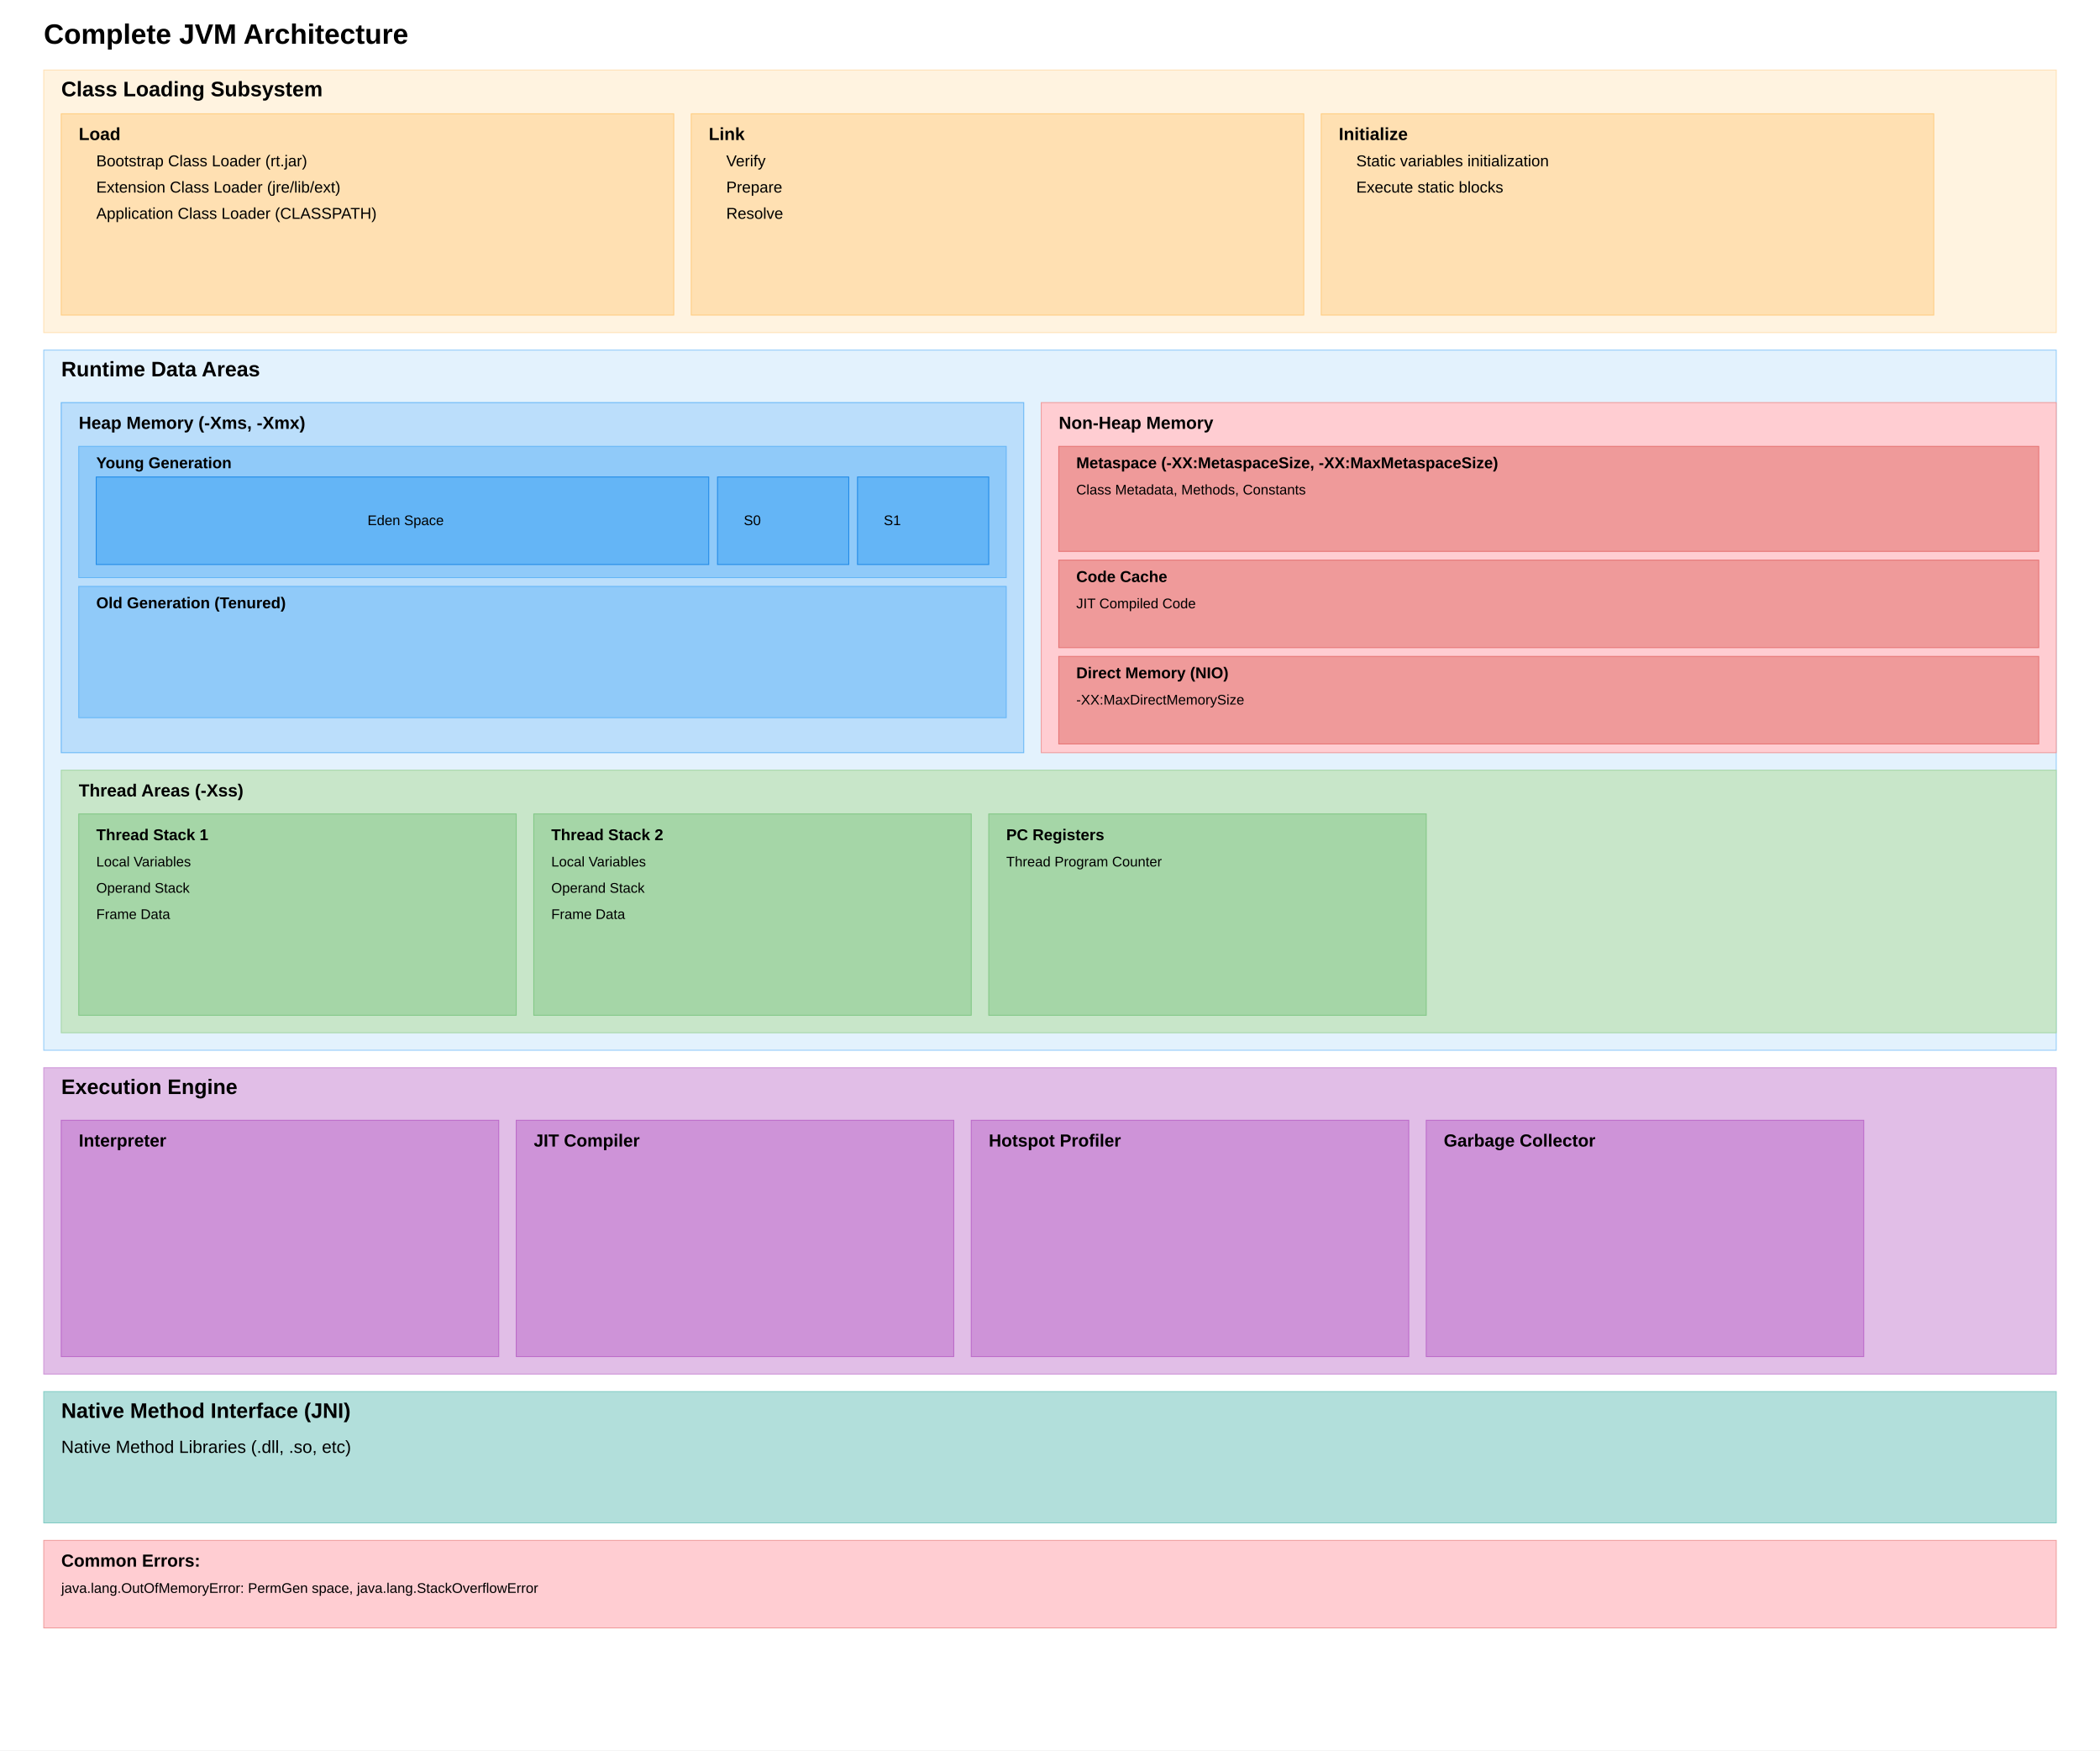
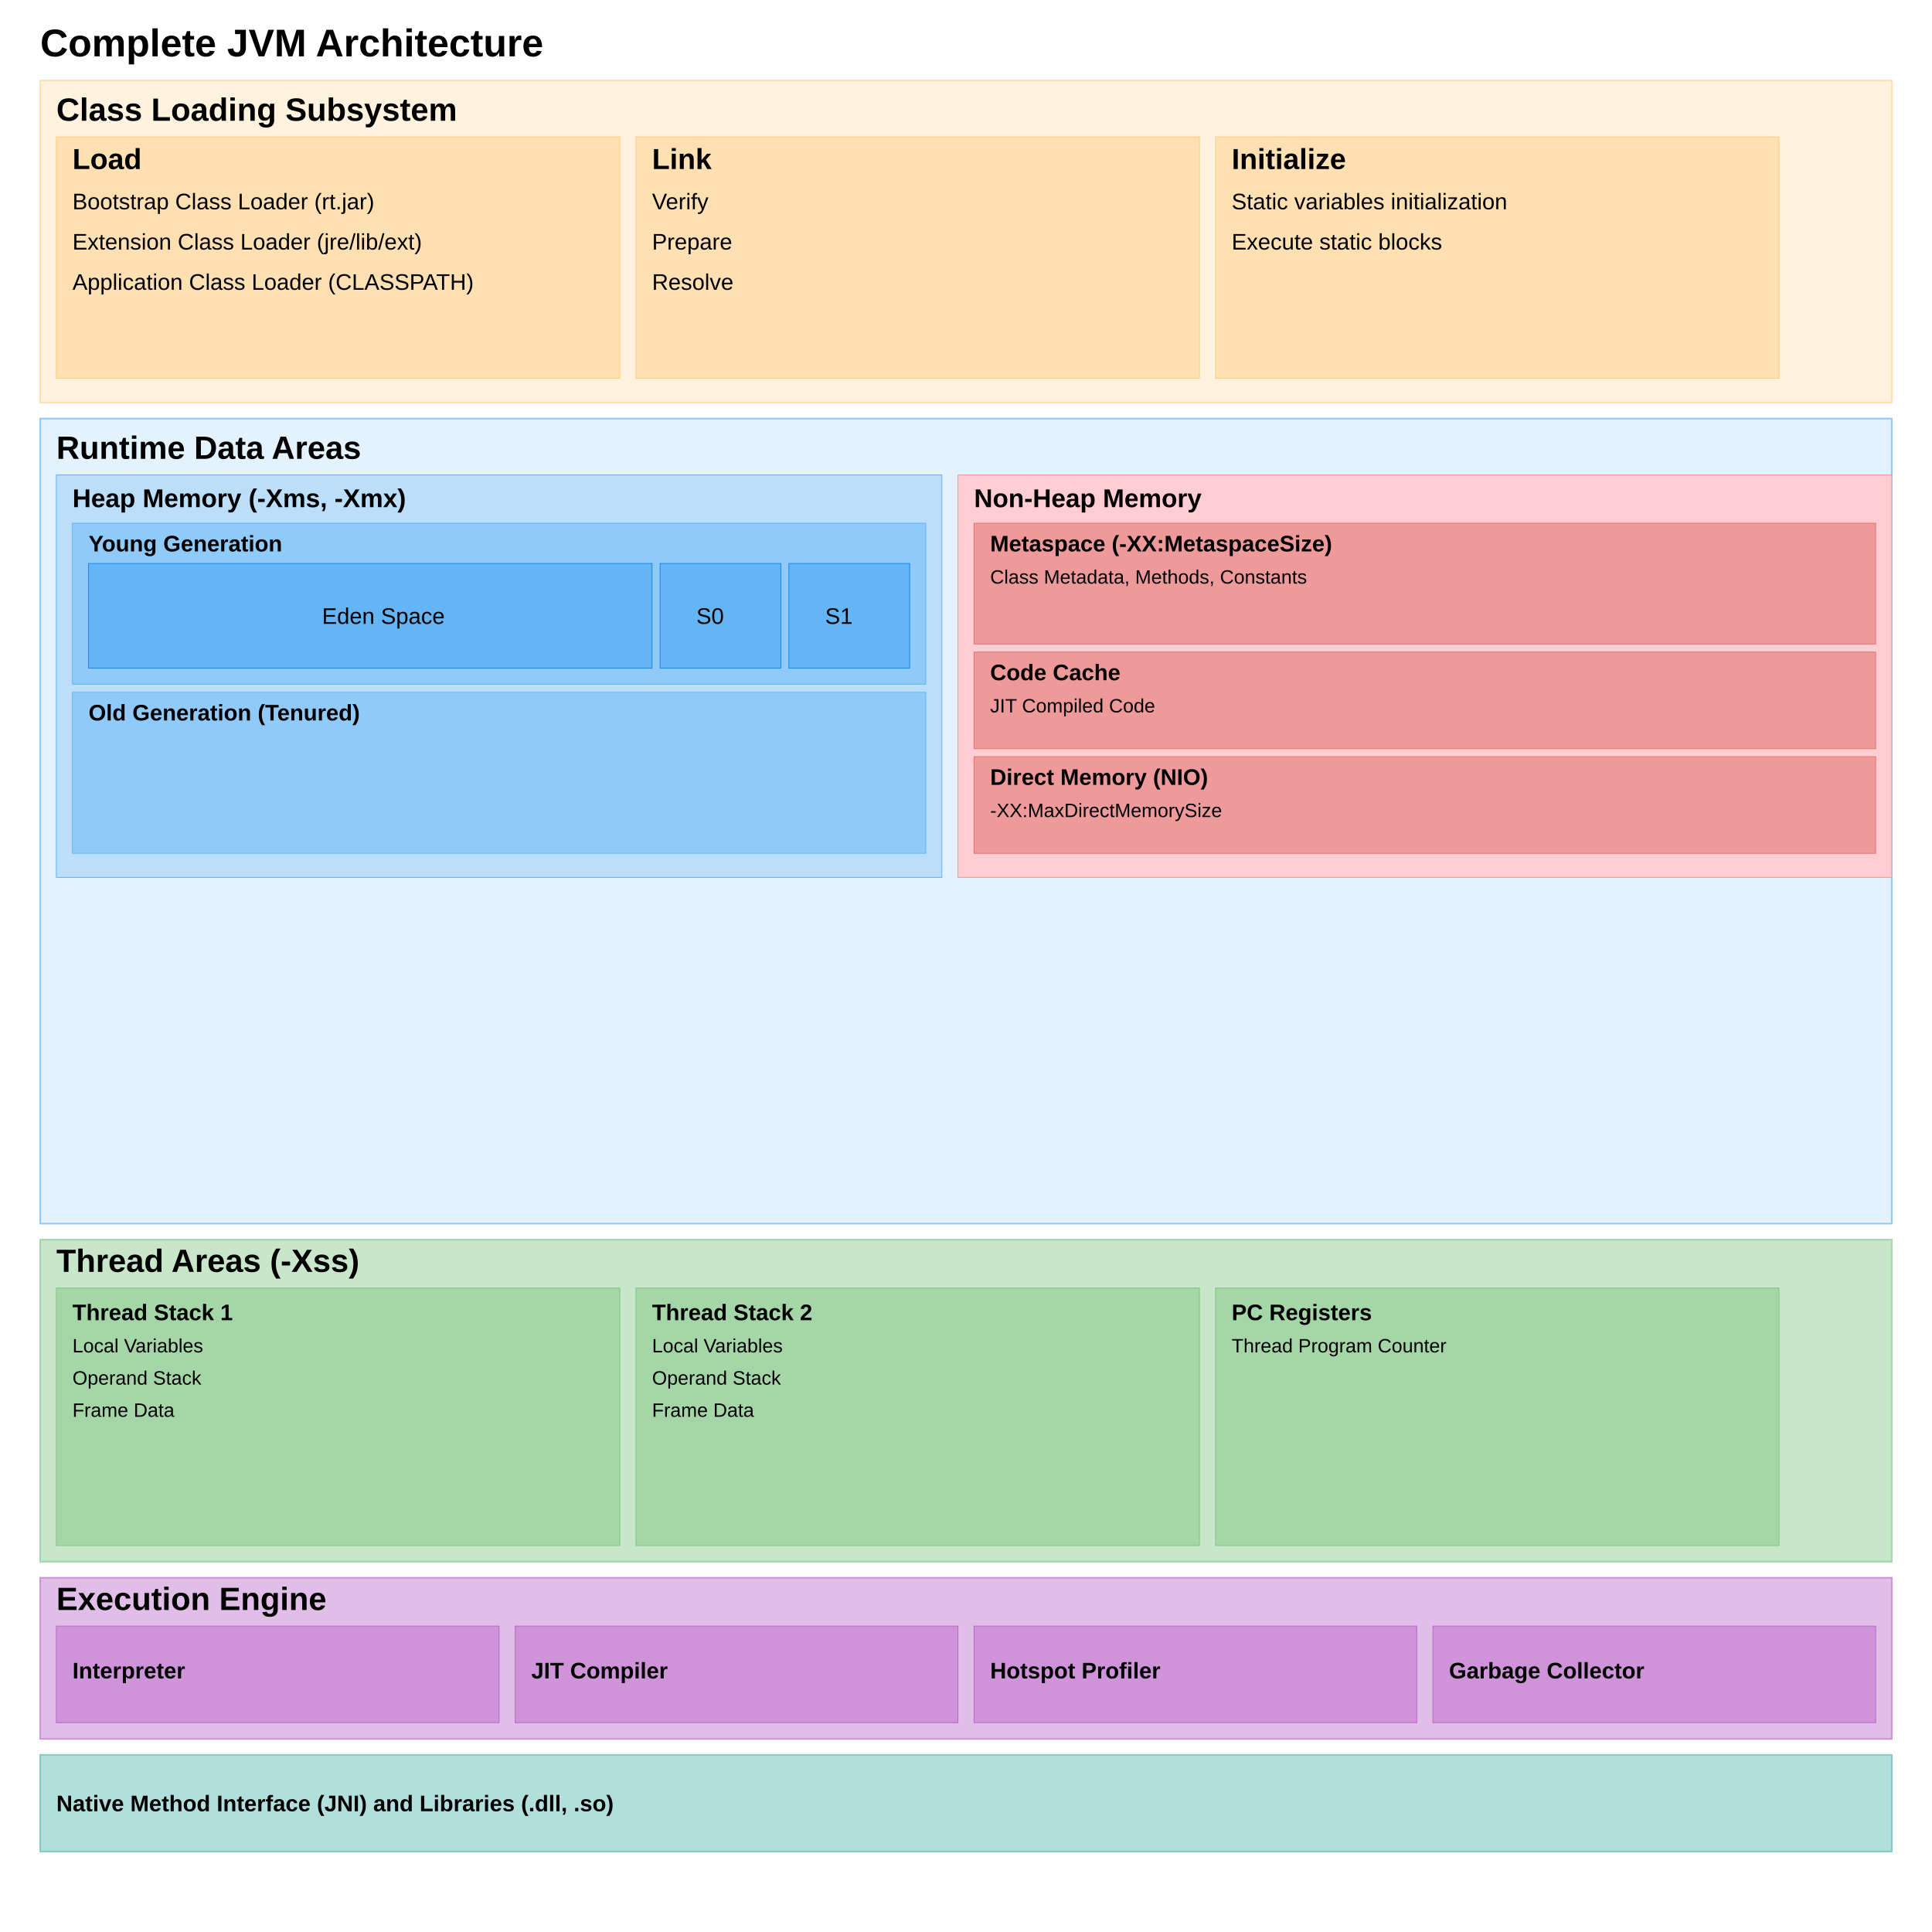
- <svg xmlns="http://www.w3.org/2000/svg" viewBox="0 0 2400 2000">
-   <rect x="0" y="0" width="2400" height="2000" fill="white" />
-   <text x="50" y="50" font-family="Arial" font-size="32" font-weight="bold">Complete JVM Architecture</text>
-   <rect x="50" y="80" width="2300" height="300" fill="#fff3e0" stroke="#ffe0b2" />
-   <text x="70" y="110" font-family="Arial" font-size="24" font-weight="bold">Class Loading Subsystem</text>
-   <rect x="70" y="130" width="700" height="230" fill="#ffe0b2" stroke="#ffcc80" />
-   <text x="90" y="160" font-family="Arial" font-size="20" font-weight="bold">Load</text>
-   <text x="110" y="190" font-family="Arial" font-size="18">Bootstrap Class Loader (rt.jar)</text>
-   <text x="110" y="220" font-family="Arial" font-size="18">Extension Class Loader (jre/lib/ext)</text>
-   <text x="110" y="250" font-family="Arial" font-size="18">Application Class Loader (CLASSPATH)</text>
-   <rect x="790" y="130" width="700" height="230" fill="#ffe0b2" stroke="#ffcc80" />
-   <text x="810" y="160" font-family="Arial" font-size="20" font-weight="bold">Link</text>
-   <text x="830" y="190" font-family="Arial" font-size="18">Verify</text>
-   <text x="830" y="220" font-family="Arial" font-size="18">Prepare</text>
-   <text x="830" y="250" font-family="Arial" font-size="18">Resolve</text>
-   <rect x="1510" y="130" width="700" height="230" fill="#ffe0b2" stroke="#ffcc80" />
-   <text x="1530" y="160" font-family="Arial" font-size="20" font-weight="bold">Initialize</text>
-   <text x="1550" y="190" font-family="Arial" font-size="18">Static variables initialization</text>
-   <text x="1550" y="220" font-family="Arial" font-size="18">Execute static blocks</text>
-   <rect x="50" y="400" width="2300" height="800" fill="#e3f2fd" stroke="#90caf9" />
-   <text x="70" y="430" font-family="Arial" font-size="24" font-weight="bold">Runtime Data Areas</text>
-   <rect x="70" y="460" width="1100" height="400" fill="#bbdefb" stroke="#64b5f6" />
-   <text x="90" y="490" font-family="Arial" font-size="20" font-weight="bold">Heap Memory (-Xms, -Xmx)</text>
-   <rect x="90" y="510" width="1060" height="150" fill="#90caf9" stroke="#64b5f6" />
-   <text x="110" y="535" font-family="Arial" font-size="18" font-weight="bold">Young Generation</text>
-   <rect x="110" y="545" width="700" height="100" fill="#64b5f6" stroke="#1e88e5" />
-   <text x="420" y="600" font-family="Arial" font-size="16">Eden Space</text>
-   <rect x="820" y="545" width="150" height="100" fill="#64b5f6" stroke="#1e88e5" />
-   <text x="850" y="600" font-family="Arial" font-size="16">S0</text>
-   <rect x="980" y="545" width="150" height="100" fill="#64b5f6" stroke="#1e88e5" />
-   <text x="1010" y="600" font-family="Arial" font-size="16">S1</text>
-   <rect x="90" y="670" width="1060" height="150" fill="#90caf9" stroke="#64b5f6" />
-   <text x="110" y="695" font-family="Arial" font-size="18" font-weight="bold">Old Generation (Tenured)</text>
-   <rect x="1190" y="460" width="1160" height="400" fill="#ffcdd2" stroke="#ef9a9a" />
-   <text x="1210" y="490" font-family="Arial" font-size="20" font-weight="bold">Non-Heap Memory</text>
-   <rect x="1210" y="510" width="1120" height="120" fill="#ef9a9a" stroke="#e57373" />
-   <text x="1230" y="535" font-family="Arial" font-size="18" font-weight="bold">Metaspace (-XX:MetaspaceSize, -XX:MaxMetaspaceSize)</text>
-   <text x="1230" y="565" font-family="Arial" font-size="16">Class Metadata, Methods, Constants</text>
-   <rect x="1210" y="640" width="1120" height="100" fill="#ef9a9a" stroke="#e57373" />
-   <text x="1230" y="665" font-family="Arial" font-size="18" font-weight="bold">Code Cache</text>
-   <text x="1230" y="695" font-family="Arial" font-size="16">JIT Compiled Code</text>
-   <rect x="1210" y="750" width="1120" height="100" fill="#ef9a9a" stroke="#e57373" />
-   <text x="1230" y="775" font-family="Arial" font-size="18" font-weight="bold">Direct Memory (NIO)</text>
-   <text x="1230" y="805" font-family="Arial" font-size="16">-XX:MaxDirectMemorySize</text>
-   <rect x="70" y="880" width="2280" height="300" fill="#c8e6c9" stroke="#a5d6a7" />
-   <text x="90" y="910" font-family="Arial" font-size="20" font-weight="bold">Thread Areas (-Xss)</text>
-   <rect x="90" y="930" width="500" height="230" fill="#a5d6a7" stroke="#81c784" />
-   <text x="110" y="960" font-family="Arial" font-size="18" font-weight="bold">Thread Stack 1</text>
-   <text x="110" y="990" font-family="Arial" font-size="16">Local Variables</text>
-   <text x="110" y="1020" font-family="Arial" font-size="16">Operand Stack</text>
-   <text x="110" y="1050" font-family="Arial" font-size="16">Frame Data</text>
-   <rect x="610" y="930" width="500" height="230" fill="#a5d6a7" stroke="#81c784" />
-   <text x="630" y="960" font-family="Arial" font-size="18" font-weight="bold">Thread Stack 2</text>
-   <text x="630" y="990" font-family="Arial" font-size="16">Local Variables</text>
-   <text x="630" y="1020" font-family="Arial" font-size="16">Operand Stack</text>
-   <text x="630" y="1050" font-family="Arial" font-size="16">Frame Data</text>
-   <rect x="1130" y="930" width="500" height="230" fill="#a5d6a7" stroke="#81c784" />
-   <text x="1150" y="960" font-family="Arial" font-size="18" font-weight="bold">PC Registers</text>
-   <text x="1150" y="990" font-family="Arial" font-size="16">Thread Program Counter</text>
-   <rect x="50" y="1220" width="2300" height="350" fill="#e1bee7" stroke="#ce93d8" />
-   <text x="70" y="1250" font-family="Arial" font-size="24" font-weight="bold">Execution Engine</text>
-   <rect x="70" y="1280" width="500" height="270" fill="#ce93d8" stroke="#ba68c8" />
-   <text x="90" y="1310" font-family="Arial" font-size="20" font-weight="bold">Interpreter</text>
-   <rect x="590" y="1280" width="500" height="270" fill="#ce93d8" stroke="#ba68c8" />
-   <text x="610" y="1310" font-family="Arial" font-size="20" font-weight="bold">JIT Compiler</text>
-   <rect x="1110" y="1280" width="500" height="270" fill="#ce93d8" stroke="#ba68c8" />
-   <text x="1130" y="1310" font-family="Arial" font-size="20" font-weight="bold">Hotspot Profiler</text>
-   <rect x="1630" y="1280" width="500" height="270" fill="#ce93d8" stroke="#ba68c8" />
-   <text x="1650" y="1310" font-family="Arial" font-size="20" font-weight="bold">Garbage Collector</text>
-   <rect x="50" y="1590" width="2300" height="150" fill="#b2dfdb" stroke="#80cbc4" />
-   <text x="70" y="1620" font-family="Arial" font-size="24" font-weight="bold">Native Method Interface (JNI)</text>
-   <text x="70" y="1660" font-family="Arial" font-size="20">Native Method Libraries (.dll, .so, etc)</text>
-   <rect x="50" y="1760" width="2300" height="100" fill="#ffcdd2" stroke="#ef9a9a" />
-   <text x="70" y="1790" font-family="Arial" font-size="20" font-weight="bold">Common Errors:</text>
-   <text x="70" y="1820" font-family="Arial" font-size="16">java.lang.OutOfMemoryError: PermGen space, java.lang.StackOverflowError</text>
+ <svg xmlns="http://www.w3.org/2000/svg" viewBox="0 0 2400 2400">
+   <rect x="0" y="0" width="2400" height="2400" fill="white" />
+   <text x="50" y="70" font-family="Arial" font-size="48" font-weight="bold">Complete JVM Architecture</text>
+   <rect x="50" y="100" width="2300" height="400" fill="#fff3e0" stroke="#ffe0b2" stroke-width="2" />
+   <text x="70" y="150" font-family="Arial" font-size="40" font-weight="bold">Class Loading Subsystem</text>
+   <rect x="70" y="170" width="700" height="300" fill="#ffe0b2" stroke="#ffcc80" />
+   <text x="90" y="210" font-family="Arial" font-size="36" font-weight="bold">Load</text>
+   <text x="90" y="260" font-family="Arial" font-size="28">Bootstrap Class Loader (rt.jar)</text>
+   <text x="90" y="310" font-family="Arial" font-size="28">Extension Class Loader (jre/lib/ext)</text>
+   <text x="90" y="360" font-family="Arial" font-size="28">Application Class Loader (CLASSPATH)</text>
+   <rect x="790" y="170" width="700" height="300" fill="#ffe0b2" stroke="#ffcc80" />
+   <text x="810" y="210" font-family="Arial" font-size="36" font-weight="bold">Link</text>
+   <text x="810" y="260" font-family="Arial" font-size="28">Verify</text>
+   <text x="810" y="310" font-family="Arial" font-size="28">Prepare</text>
+   <text x="810" y="360" font-family="Arial" font-size="28">Resolve</text>
+   <rect x="1510" y="170" width="700" height="300" fill="#ffe0b2" stroke="#ffcc80" />
+   <text x="1530" y="210" font-family="Arial" font-size="36" font-weight="bold">Initialize</text>
+   <text x="1530" y="260" font-family="Arial" font-size="28">Static variables initialization</text>
+   <text x="1530" y="310" font-family="Arial" font-size="28">Execute static blocks</text>
+   <rect x="50" y="520" width="2300" height="1000" fill="#e3f2fd" stroke="#90caf9" stroke-width="2" />
+   <text x="70" y="570" font-family="Arial" font-size="40" font-weight="bold">Runtime Data Areas</text>
+   <rect x="70" y="590" width="1100" height="500" fill="#bbdefb" stroke="#64b5f6" />
+   <text x="90" y="630" font-family="Arial" font-size="32" font-weight="bold">Heap Memory (-Xms, -Xmx)</text>
+   <rect x="90" y="650" width="1060" height="200" fill="#90caf9" stroke="#64b5f6" />
+   <text x="110" y="685" font-family="Arial" font-size="28" font-weight="bold">Young Generation</text>
+   <rect x="110" y="700" width="700" height="130" fill="#64b5f6" stroke="#1e88e5" />
+   <text x="400" y="775" font-family="Arial" font-size="28">Eden Space</text>
+   <rect x="820" y="700" width="150" height="130" fill="#64b5f6" stroke="#1e88e5" />
+   <text x="865" y="775" font-family="Arial" font-size="28">S0</text>
+   <rect x="980" y="700" width="150" height="130" fill="#64b5f6" stroke="#1e88e5" />
+   <text x="1025" y="775" font-family="Arial" font-size="28">S1</text>
+   <rect x="90" y="860" width="1060" height="200" fill="#90caf9" stroke="#64b5f6" />
+   <text x="110" y="895" font-family="Arial" font-size="28" font-weight="bold">Old Generation (Tenured)</text>
+   <rect x="1190" y="590" width="1160" height="500" fill="#ffcdd2" stroke="#ef9a9a" />
+   <text x="1210" y="630" font-family="Arial" font-size="32" font-weight="bold">Non-Heap Memory</text>
+   <rect x="1210" y="650" width="1120" height="150" fill="#ef9a9a" stroke="#e57373" />
+   <text x="1230" y="685" font-family="Arial" font-size="28" font-weight="bold">Metaspace (-XX:MetaspaceSize)</text>
+   <text x="1230" y="725" font-family="Arial" font-size="24">Class Metadata, Methods, Constants</text>
+   <rect x="1210" y="810" width="1120" height="120" fill="#ef9a9a" stroke="#e57373" />
+   <text x="1230" y="845" font-family="Arial" font-size="28" font-weight="bold">Code Cache</text>
+   <text x="1230" y="885" font-family="Arial" font-size="24">JIT Compiled Code</text>
+   <rect x="1210" y="940" width="1120" height="120" fill="#ef9a9a" stroke="#e57373" />
+   <text x="1230" y="975" font-family="Arial" font-size="28" font-weight="bold">Direct Memory (NIO)</text>
+   <text x="1230" y="1015" font-family="Arial" font-size="24">-XX:MaxDirectMemorySize</text>
+   <rect x="50" y="1540" width="2300" height="400" fill="#c8e6c9" stroke="#a5d6a7" stroke-width="2" />
+   <text x="70" y="1580" font-family="Arial" font-size="40" font-weight="bold">Thread Areas (-Xss)</text>
+   <rect x="70" y="1600" width="700" height="320" fill="#a5d6a7" stroke="#81c784" />
+   <text x="90" y="1640" font-family="Arial" font-size="28" font-weight="bold">Thread Stack 1</text>
+   <text x="90" y="1680" font-family="Arial" font-size="24">Local Variables</text>
+   <text x="90" y="1720" font-family="Arial" font-size="24">Operand Stack</text>
+   <text x="90" y="1760" font-family="Arial" font-size="24">Frame Data</text>
+   <rect x="790" y="1600" width="700" height="320" fill="#a5d6a7" stroke="#81c784" />
+   <text x="810" y="1640" font-family="Arial" font-size="28" font-weight="bold">Thread Stack 2</text>
+   <text x="810" y="1680" font-family="Arial" font-size="24">Local Variables</text>
+   <text x="810" y="1720" font-family="Arial" font-size="24">Operand Stack</text>
+   <text x="810" y="1760" font-family="Arial" font-size="24">Frame Data</text>
+   <rect x="1510" y="1600" width="700" height="320" fill="#a5d6a7" stroke="#81c784" />
+   <text x="1530" y="1640" font-family="Arial" font-size="28" font-weight="bold">PC Registers</text>
+   <text x="1530" y="1680" font-family="Arial" font-size="24">Thread Program Counter</text>
+   <rect x="50" y="1960" width="2300" height="200" fill="#e1bee7" stroke="#ce93d8" stroke-width="2" />
+   <text x="70" y="2000" font-family="Arial" font-size="40" font-weight="bold">Execution Engine</text>
+   <rect x="70" y="2020" width="550" height="120" fill="#ce93d8" stroke="#ba68c8" />
+   <text x="90" y="2085" font-family="Arial" font-size="28" font-weight="bold">Interpreter</text>
+   <rect x="640" y="2020" width="550" height="120" fill="#ce93d8" stroke="#ba68c8" />
+   <text x="660" y="2085" font-family="Arial" font-size="28" font-weight="bold">JIT Compiler</text>
+   <rect x="1210" y="2020" width="550" height="120" fill="#ce93d8" stroke="#ba68c8" />
+   <text x="1230" y="2085" font-family="Arial" font-size="28" font-weight="bold">Hotspot Profiler</text>
+   <rect x="1780" y="2020" width="550" height="120" fill="#ce93d8" stroke="#ba68c8" />
+   <text x="1800" y="2085" font-family="Arial" font-size="28" font-weight="bold">Garbage Collector</text>
+   <rect x="50" y="2180" width="2300" height="120" fill="#b2dfdb" stroke="#80cbc4" stroke-width="2" />
+   <text x="70" y="2250" font-family="Arial" font-size="28" font-weight="bold">Native Method Interface (JNI) and Libraries (.dll, .so)</text>
</svg>
